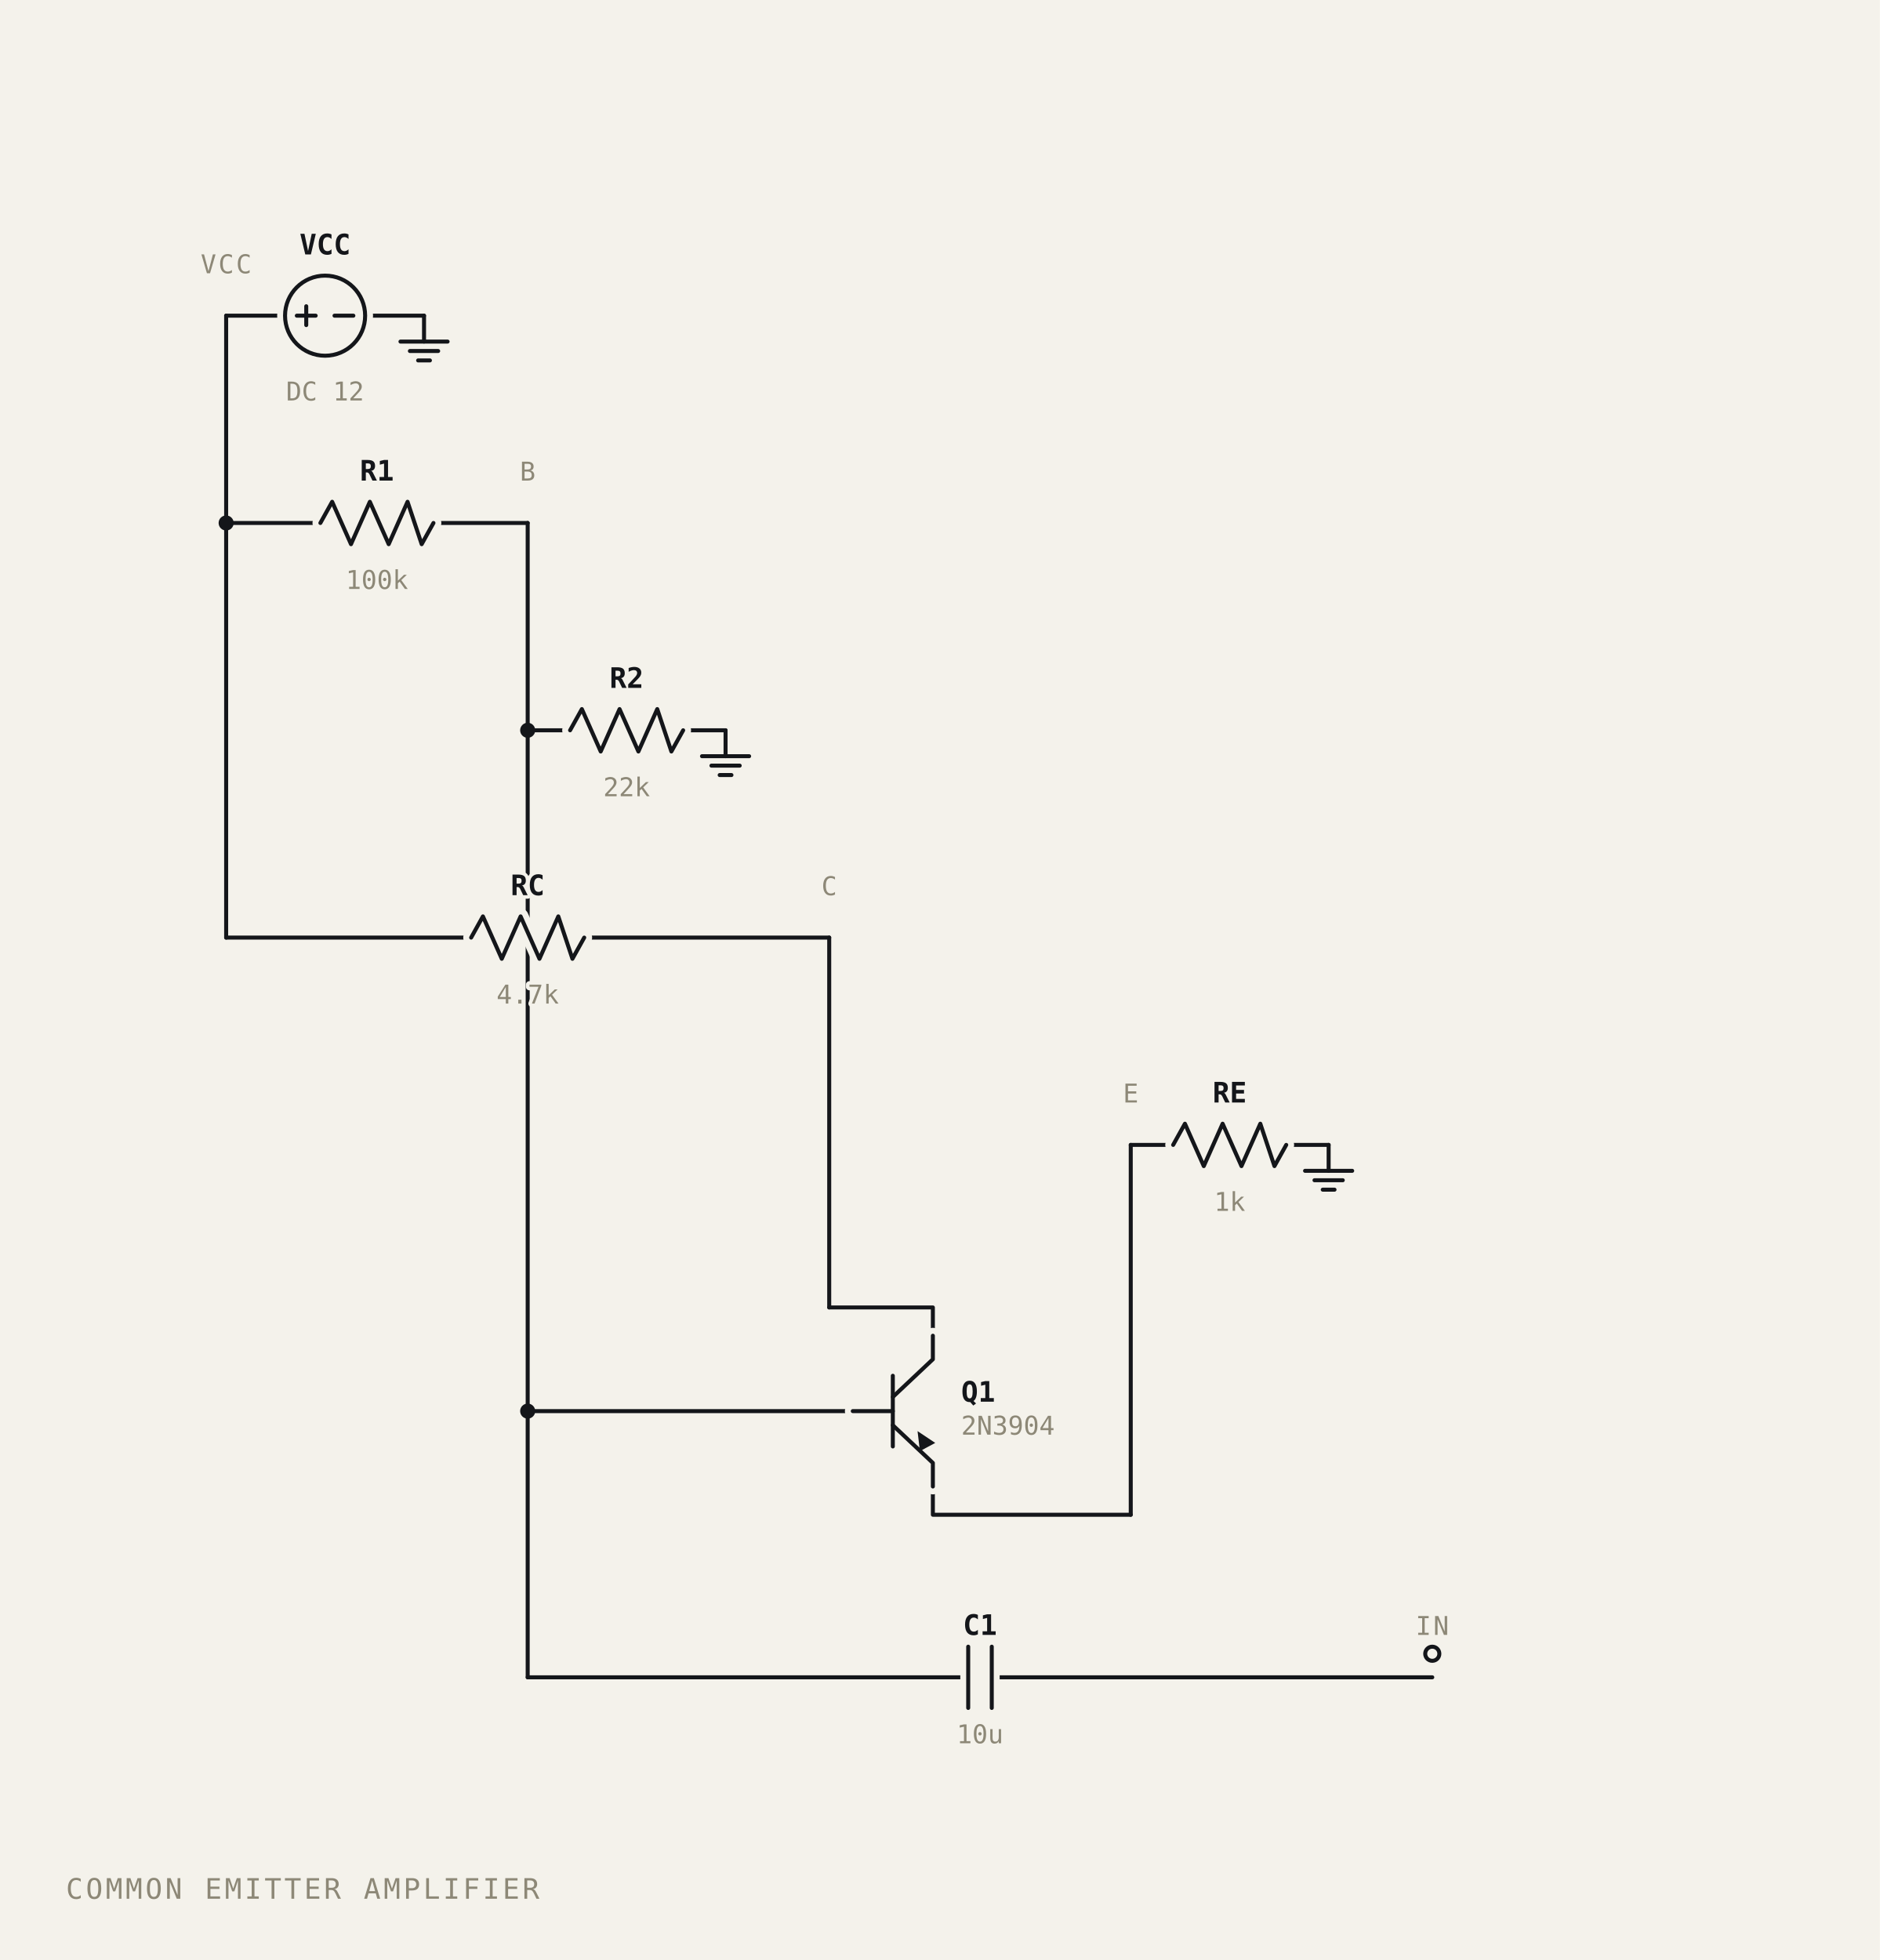
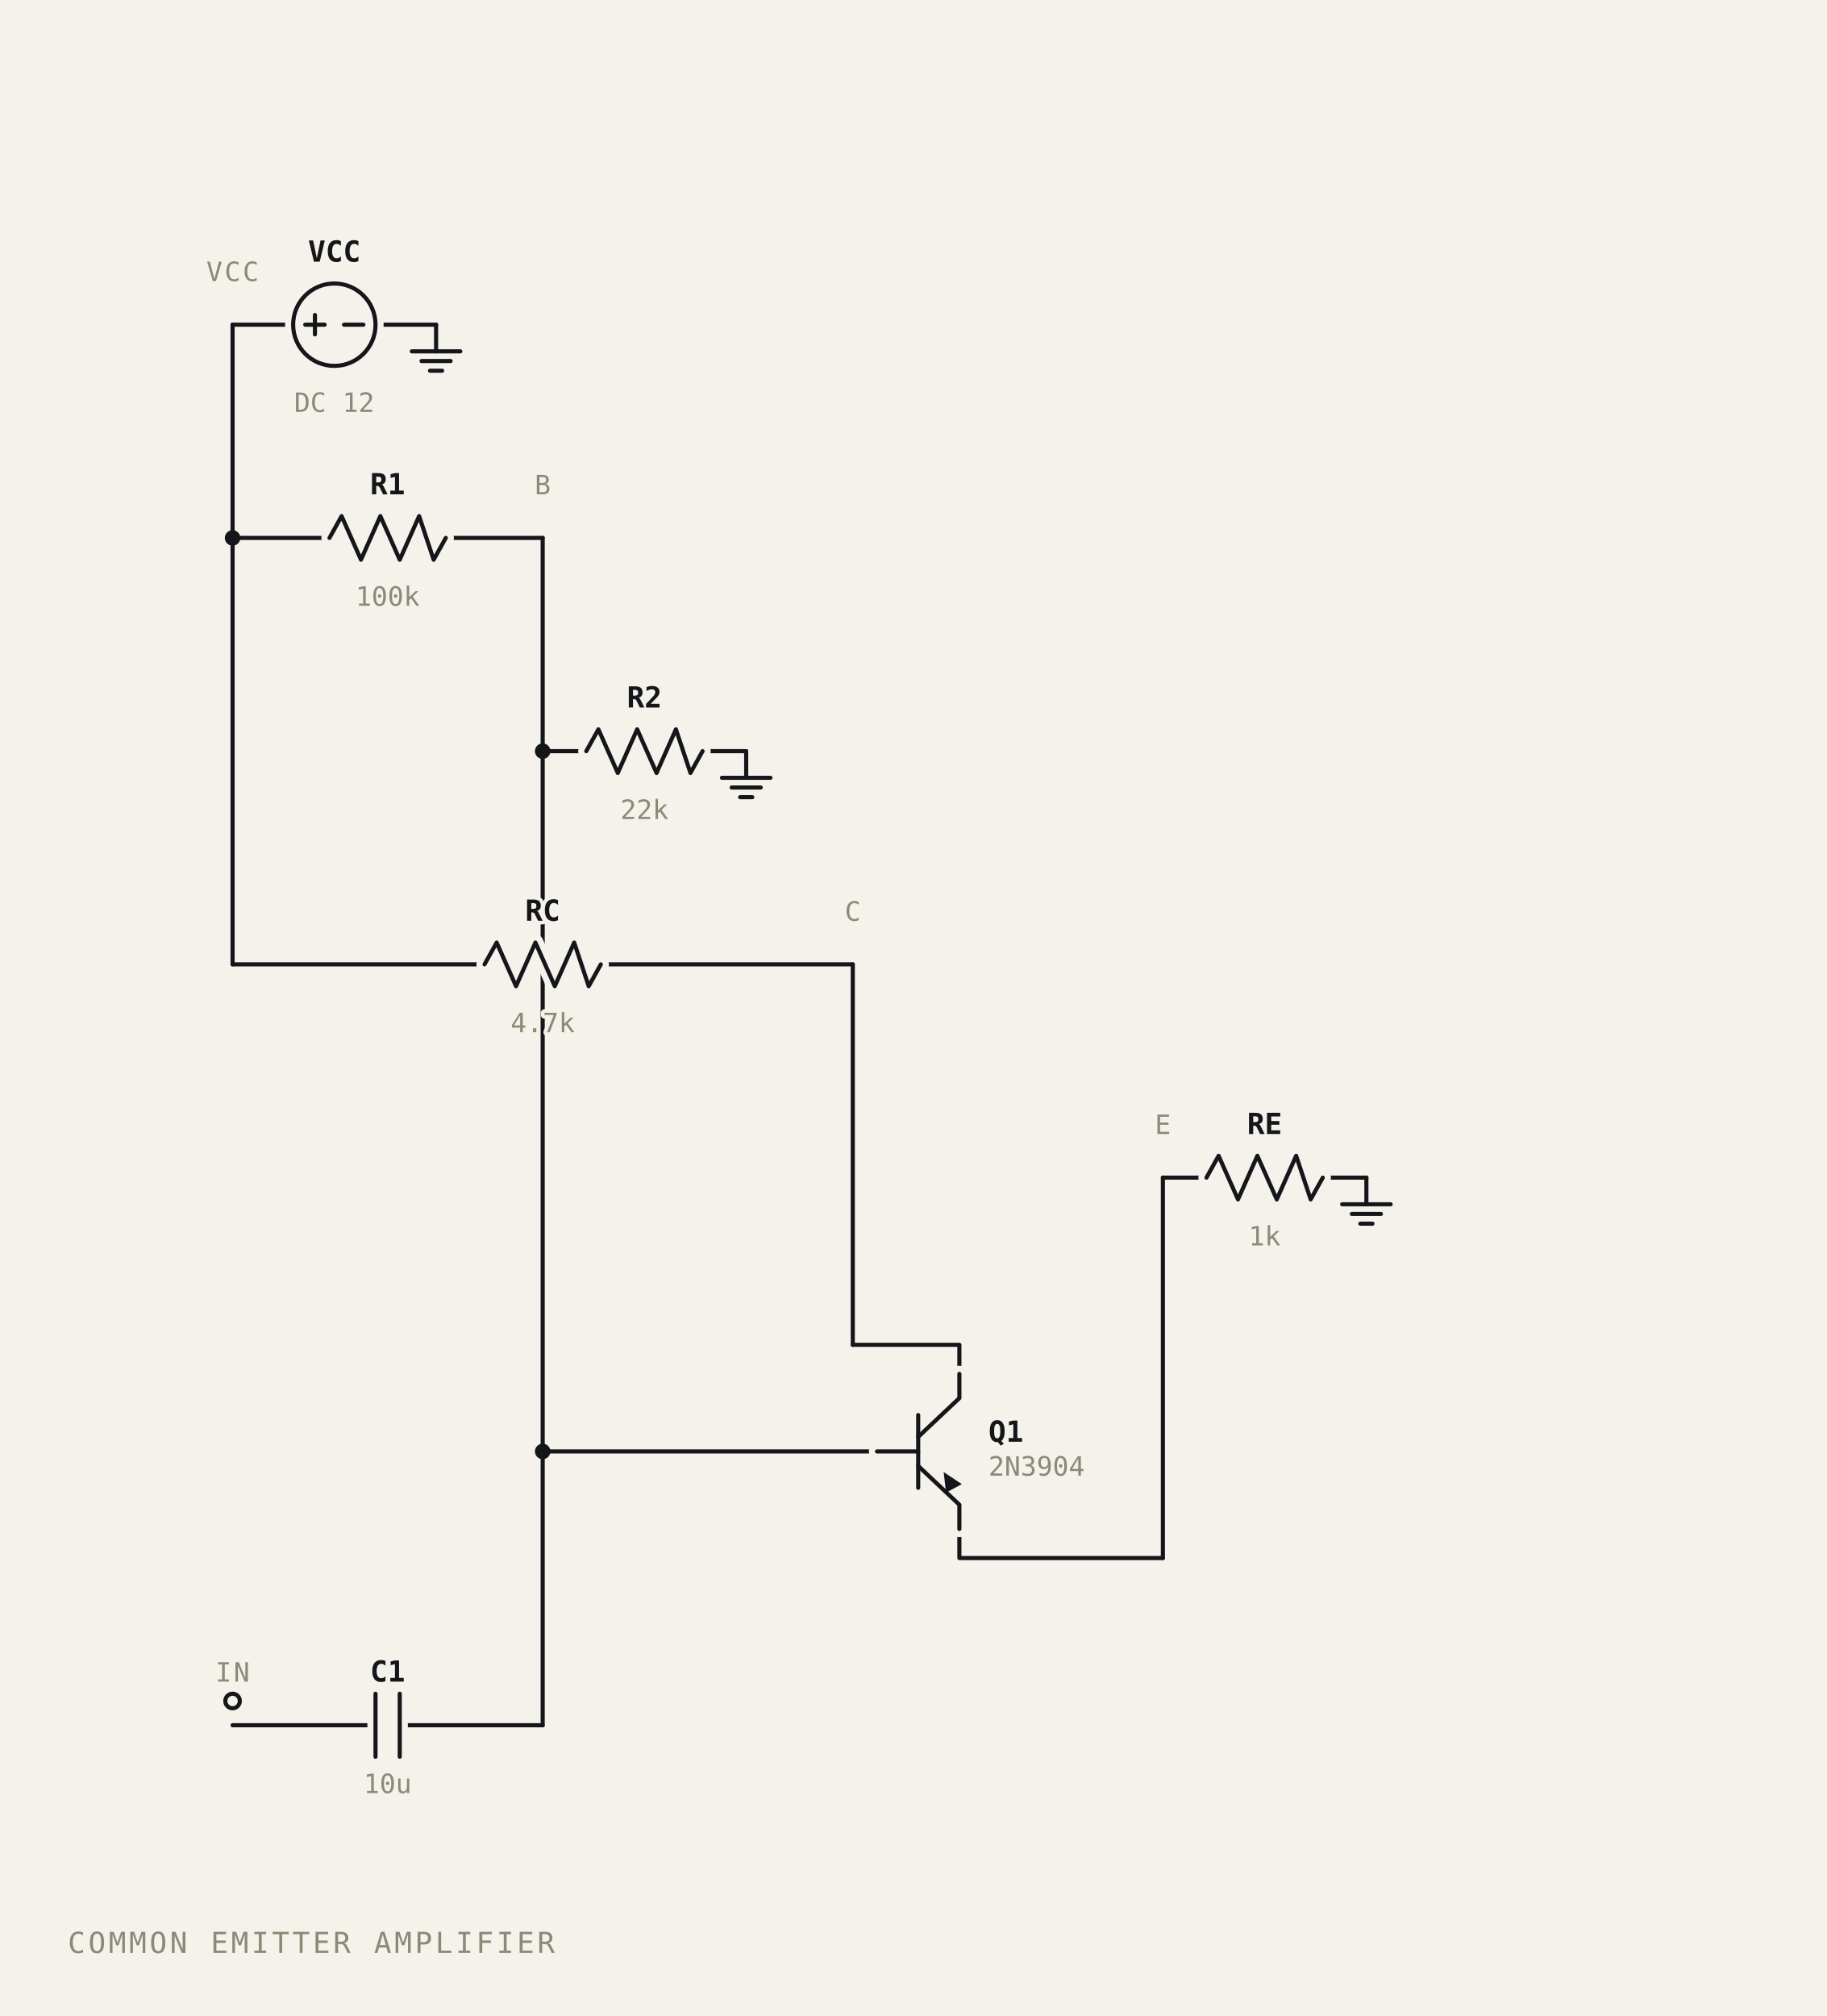
- <svg xmlns="http://www.w3.org/2000/svg" width="798" height="832" viewBox="0 0 798 832">
-   <rect width="798" height="832" fill="#f4f2eb" />
+ <svg xmlns="http://www.w3.org/2000/svg" width="754" height="832" viewBox="0 0 754 832">
+   <rect width="754" height="832" fill="#f4f2eb" />
  <path d="M 96 134 L 96 398" fill="none" stroke="#14161a" stroke-width="1.7" stroke-linecap="round" stroke-linejoin="round" />
  <path d="M 224 222 L 224 712" fill="none" stroke="#14161a" stroke-width="1.7" stroke-linecap="round" stroke-linejoin="round" />
  <path d="M 352 398 L 352 555" fill="none" stroke="#14161a" stroke-width="1.7" stroke-linecap="round" stroke-linejoin="round" />
  <path d="M 480 486 L 480 643" fill="none" stroke="#14161a" stroke-width="1.7" stroke-linecap="round" stroke-linejoin="round" />
  <path d="M 96 134 L 121 134" fill="none" stroke="#14161a" stroke-width="1.7" stroke-linecap="round" stroke-linejoin="round" />
  <path d="M 155 134 L 180 134" fill="none" stroke="#14161a" stroke-width="1.7" stroke-linecap="round" stroke-linejoin="round" />
  <path d="M 96 222 L 136 222" fill="none" stroke="#14161a" stroke-width="1.7" stroke-linecap="round" stroke-linejoin="round" />
  <path d="M 184 222 L 224 222" fill="none" stroke="#14161a" stroke-width="1.7" stroke-linecap="round" stroke-linejoin="round" />
  <path d="M 224 310 L 242 310" fill="none" stroke="#14161a" stroke-width="1.7" stroke-linecap="round" stroke-linejoin="round" />
  <path d="M 290 310 L 308 310" fill="none" stroke="#14161a" stroke-width="1.7" stroke-linecap="round" stroke-linejoin="round" />
  <path d="M 96 398 L 200 398" fill="none" stroke="#14161a" stroke-width="1.7" stroke-linecap="round" stroke-linejoin="round" />
  <path d="M 248 398 L 352 398" fill="none" stroke="#14161a" stroke-width="1.7" stroke-linecap="round" stroke-linejoin="round" />
  <path d="M 480 486 L 498 486" fill="none" stroke="#14161a" stroke-width="1.7" stroke-linecap="round" stroke-linejoin="round" />
  <path d="M 546 486 L 564 486" fill="none" stroke="#14161a" stroke-width="1.7" stroke-linecap="round" stroke-linejoin="round" />
  <path d="M 396 567 L 396 555 L 352 555" fill="none" stroke="#14161a" stroke-width="1.7" stroke-linecap="round" stroke-linejoin="round" />
  <path d="M 396 631 L 396 643 L 480 643" fill="none" stroke="#14161a" stroke-width="1.7" stroke-linecap="round" stroke-linejoin="round" />
  <path d="M 362 599 L 224 599" fill="none" stroke="#14161a" stroke-width="1.7" stroke-linecap="round" stroke-linejoin="round" />
-   <path d="M 224 712 L 411 712" fill="none" stroke="#14161a" stroke-width="1.7" stroke-linecap="round" stroke-linejoin="round" />
-   <path d="M 421 712 L 608 712" fill="none" stroke="#14161a" stroke-width="1.7" stroke-linecap="round" stroke-linejoin="round" />
+   <path d="M 96 712 L 155 712" fill="none" stroke="#14161a" stroke-width="1.7" stroke-linecap="round" stroke-linejoin="round" />
+   <path d="M 165 712 L 224 712" fill="none" stroke="#14161a" stroke-width="1.7" stroke-linecap="round" stroke-linejoin="round" />
  <circle cx="96" cy="222" r="3.2" fill="#14161a" />
  <circle cx="224" cy="310" r="3.2" fill="#14161a" />
  <circle cx="224" cy="599" r="3.2" fill="#14161a" />
  <path d="M 180 134 L 180 145" fill="none" stroke="#14161a" stroke-width="1.7" stroke-linecap="round" stroke-linejoin="round" />
  <path d="M 170 145 L 190 145" fill="none" stroke="#14161a" stroke-width="1.7" stroke-linecap="round" stroke-linejoin="round" />
  <path d="M 174 149 L 186 149" fill="none" stroke="#14161a" stroke-width="1.7" stroke-linecap="round" stroke-linejoin="round" />
  <path d="M 177.5 153 L 182.5 153" fill="none" stroke="#14161a" stroke-width="1.7" stroke-linecap="round" stroke-linejoin="round" />
  <path d="M 308 310 L 308 321" fill="none" stroke="#14161a" stroke-width="1.7" stroke-linecap="round" stroke-linejoin="round" />
  <path d="M 298 321 L 318 321" fill="none" stroke="#14161a" stroke-width="1.7" stroke-linecap="round" stroke-linejoin="round" />
  <path d="M 302 325 L 314 325" fill="none" stroke="#14161a" stroke-width="1.7" stroke-linecap="round" stroke-linejoin="round" />
  <path d="M 305.5 329 L 310.5 329" fill="none" stroke="#14161a" stroke-width="1.7" stroke-linecap="round" stroke-linejoin="round" />
  <path d="M 564 486 L 564 497" fill="none" stroke="#14161a" stroke-width="1.7" stroke-linecap="round" stroke-linejoin="round" />
  <path d="M 554 497 L 574 497" fill="none" stroke="#14161a" stroke-width="1.7" stroke-linecap="round" stroke-linejoin="round" />
  <path d="M 558 501 L 570 501" fill="none" stroke="#14161a" stroke-width="1.7" stroke-linecap="round" stroke-linejoin="round" />
  <path d="M 561.5 505 L 566.5 505" fill="none" stroke="#14161a" stroke-width="1.7" stroke-linecap="round" stroke-linejoin="round" />
  <circle cx="138" cy="134" r="17" fill="none" stroke="#f4f2eb" stroke-width="6.7" />
  <path d="M 126 134 L 134 134 M 130 130 L 130 138" fill="none" stroke="#f4f2eb" stroke-width="6.7" stroke-linecap="round" stroke-linejoin="round" />
  <path d="M 142 134 L 150 134" fill="none" stroke="#f4f2eb" stroke-width="6.7" stroke-linecap="round" stroke-linejoin="round" />
  <path d="M 136 222 L 141 213 L 149 231 L 157 213 L 165 231 L 173 213 L 179 231 L 184 222" fill="none" stroke="#f4f2eb" stroke-width="6.7" stroke-linecap="round" stroke-linejoin="round" />
  <path d="M 242 310 L 247 301 L 255 319 L 263 301 L 271 319 L 279 301 L 285 319 L 290 310" fill="none" stroke="#f4f2eb" stroke-width="6.7" stroke-linecap="round" stroke-linejoin="round" />
  <path d="M 200 398 L 205 389 L 213 407 L 221 389 L 229 407 L 237 389 L 243 407 L 248 398" fill="none" stroke="#f4f2eb" stroke-width="6.7" stroke-linecap="round" stroke-linejoin="round" />
  <path d="M 498 486 L 503 477 L 511 495 L 519 477 L 527 495 L 535 477 L 541 495 L 546 486" fill="none" stroke="#f4f2eb" stroke-width="6.7" stroke-linecap="round" stroke-linejoin="round" />
  <path d="M 362 599 L 379 599" fill="none" stroke="#f4f2eb" stroke-width="6.7" stroke-linecap="round" stroke-linejoin="round" />
  <path d="M 379 584 L 379 614" fill="none" stroke="#f4f2eb" stroke-width="6.7" stroke-linecap="round" stroke-linejoin="round" />
  <path d="M 379 593 L 396 577 L 396 567" fill="none" stroke="#f4f2eb" stroke-width="6.7" stroke-linecap="round" stroke-linejoin="round" />
  <path d="M 379 605 L 396 621 L 396 631" fill="none" stroke="#f4f2eb" stroke-width="6.7" stroke-linecap="round" stroke-linejoin="round" />
  <path d="M 390.5 616 l -1 -8.5 l 7.5 5 Z" fill="none" stroke="#f4f2eb" stroke-width="6.7" stroke-linecap="round" stroke-linejoin="round" />
-   <path d="M 411 699 L 411 725" fill="none" stroke="#f4f2eb" stroke-width="6.7" stroke-linecap="round" stroke-linejoin="round" />
-   <path d="M 421 699 L 421 725" fill="none" stroke="#f4f2eb" stroke-width="6.7" stroke-linecap="round" stroke-linejoin="round" />
-   <circle cx="608" cy="702" r="3" fill="none" stroke="#f4f2eb" stroke-width="6.7" />
+   <path d="M 155 699 L 155 725" fill="none" stroke="#f4f2eb" stroke-width="6.7" stroke-linecap="round" stroke-linejoin="round" />
+   <path d="M 165 699 L 165 725" fill="none" stroke="#f4f2eb" stroke-width="6.7" stroke-linecap="round" stroke-linejoin="round" />
+   <circle cx="96" cy="702" r="3" fill="none" stroke="#f4f2eb" stroke-width="6.7" />
  <circle cx="138" cy="134" r="17" fill="none" stroke="#14161a" stroke-width="1.7" />
  <path d="M 126 134 L 134 134 M 130 130 L 130 138" fill="none" stroke="#14161a" stroke-width="1.7" stroke-linecap="round" stroke-linejoin="round" />
  <path d="M 142 134 L 150 134" fill="none" stroke="#14161a" stroke-width="1.7" stroke-linecap="round" stroke-linejoin="round" />
  <path d="M 136 222 L 141 213 L 149 231 L 157 213 L 165 231 L 173 213 L 179 231 L 184 222" fill="none" stroke="#14161a" stroke-width="1.7" stroke-linecap="round" stroke-linejoin="round" />
  <path d="M 242 310 L 247 301 L 255 319 L 263 301 L 271 319 L 279 301 L 285 319 L 290 310" fill="none" stroke="#14161a" stroke-width="1.7" stroke-linecap="round" stroke-linejoin="round" />
  <path d="M 200 398 L 205 389 L 213 407 L 221 389 L 229 407 L 237 389 L 243 407 L 248 398" fill="none" stroke="#14161a" stroke-width="1.7" stroke-linecap="round" stroke-linejoin="round" />
  <path d="M 498 486 L 503 477 L 511 495 L 519 477 L 527 495 L 535 477 L 541 495 L 546 486" fill="none" stroke="#14161a" stroke-width="1.7" stroke-linecap="round" stroke-linejoin="round" />
  <path d="M 362 599 L 379 599" fill="none" stroke="#14161a" stroke-width="1.7" stroke-linecap="round" stroke-linejoin="round" />
  <path d="M 379 584 L 379 614" fill="none" stroke="#14161a" stroke-width="1.7" stroke-linecap="round" stroke-linejoin="round" />
  <path d="M 379 593 L 396 577 L 396 567" fill="none" stroke="#14161a" stroke-width="1.7" stroke-linecap="round" stroke-linejoin="round" />
  <path d="M 379 605 L 396 621 L 396 631" fill="none" stroke="#14161a" stroke-width="1.7" stroke-linecap="round" stroke-linejoin="round" />
  <path d="M 390.5 616 l -1 -8.5 l 7.5 5 Z" fill="#14161a" />
-   <path d="M 411 699 L 411 725" fill="none" stroke="#14161a" stroke-width="1.7" stroke-linecap="round" stroke-linejoin="round" />
-   <path d="M 421 699 L 421 725" fill="none" stroke="#14161a" stroke-width="1.7" stroke-linecap="round" stroke-linejoin="round" />
-   <circle cx="608" cy="702" r="3" fill="none" stroke="#14161a" stroke-width="1.7" />
+   <path d="M 155 699 L 155 725" fill="none" stroke="#14161a" stroke-width="1.7" stroke-linecap="round" stroke-linejoin="round" />
+   <path d="M 165 699 L 165 725" fill="none" stroke="#14161a" stroke-width="1.7" stroke-linecap="round" stroke-linejoin="round" />
+   <circle cx="96" cy="702" r="3" fill="none" stroke="#14161a" stroke-width="1.7" />
  <text x="138" y="108" text-anchor="middle" font-family="ui-monospace, SFMono-Regular, Menlo, Consolas, monospace" font-size="12" stroke="#f4f2eb" stroke-width="3" paint-order="stroke" stroke-linejoin="round" font-weight="600" fill="#14161a">VCC</text>
  <text x="138" y="170" text-anchor="middle" font-family="ui-monospace, SFMono-Regular, Menlo, Consolas, monospace" font-size="11" stroke="#f4f2eb" stroke-width="3" paint-order="stroke" stroke-linejoin="round" fill="#8d8877">DC 12</text>
  <text x="160" y="204" text-anchor="middle" font-family="ui-monospace, SFMono-Regular, Menlo, Consolas, monospace" font-size="12" stroke="#f4f2eb" stroke-width="3" paint-order="stroke" stroke-linejoin="round" font-weight="600" fill="#14161a">R1</text>
  <text x="160" y="250" text-anchor="middle" font-family="ui-monospace, SFMono-Regular, Menlo, Consolas, monospace" font-size="11" stroke="#f4f2eb" stroke-width="3" paint-order="stroke" stroke-linejoin="round" fill="#8d8877">100k</text>
  <text x="266" y="292" text-anchor="middle" font-family="ui-monospace, SFMono-Regular, Menlo, Consolas, monospace" font-size="12" stroke="#f4f2eb" stroke-width="3" paint-order="stroke" stroke-linejoin="round" font-weight="600" fill="#14161a">R2</text>
  <text x="266" y="338" text-anchor="middle" font-family="ui-monospace, SFMono-Regular, Menlo, Consolas, monospace" font-size="11" stroke="#f4f2eb" stroke-width="3" paint-order="stroke" stroke-linejoin="round" fill="#8d8877">22k</text>
  <text x="224" y="380" text-anchor="middle" font-family="ui-monospace, SFMono-Regular, Menlo, Consolas, monospace" font-size="12" stroke="#f4f2eb" stroke-width="3" paint-order="stroke" stroke-linejoin="round" font-weight="600" fill="#14161a">RC</text>
  <text x="224" y="426" text-anchor="middle" font-family="ui-monospace, SFMono-Regular, Menlo, Consolas, monospace" font-size="11" stroke="#f4f2eb" stroke-width="3" paint-order="stroke" stroke-linejoin="round" fill="#8d8877">4.7k</text>
  <text x="522" y="468" text-anchor="middle" font-family="ui-monospace, SFMono-Regular, Menlo, Consolas, monospace" font-size="12" stroke="#f4f2eb" stroke-width="3" paint-order="stroke" stroke-linejoin="round" font-weight="600" fill="#14161a">RE</text>
  <text x="522" y="514" text-anchor="middle" font-family="ui-monospace, SFMono-Regular, Menlo, Consolas, monospace" font-size="11" stroke="#f4f2eb" stroke-width="3" paint-order="stroke" stroke-linejoin="round" fill="#8d8877">1k</text>
  <text x="408" y="595" text-anchor="start" font-family="ui-monospace, SFMono-Regular, Menlo, Consolas, monospace" font-size="12" stroke="#f4f2eb" stroke-width="3" paint-order="stroke" stroke-linejoin="round" font-weight="600" fill="#14161a">Q1</text>
  <text x="408" y="609" text-anchor="start" font-family="ui-monospace, SFMono-Regular, Menlo, Consolas, monospace" font-size="11" stroke="#f4f2eb" stroke-width="3" paint-order="stroke" stroke-linejoin="round" fill="#8d8877">2N3904</text>
-   <text x="416" y="694" text-anchor="middle" font-family="ui-monospace, SFMono-Regular, Menlo, Consolas, monospace" font-size="12" stroke="#f4f2eb" stroke-width="3" paint-order="stroke" stroke-linejoin="round" font-weight="600" fill="#14161a">C1</text>
-   <text x="416" y="740" text-anchor="middle" font-family="ui-monospace, SFMono-Regular, Menlo, Consolas, monospace" font-size="11" stroke="#f4f2eb" stroke-width="3" paint-order="stroke" stroke-linejoin="round" fill="#8d8877">10u</text>
+   <text x="160" y="694" text-anchor="middle" font-family="ui-monospace, SFMono-Regular, Menlo, Consolas, monospace" font-size="12" stroke="#f4f2eb" stroke-width="3" paint-order="stroke" stroke-linejoin="round" font-weight="600" fill="#14161a">C1</text>
+   <text x="160" y="740" text-anchor="middle" font-family="ui-monospace, SFMono-Regular, Menlo, Consolas, monospace" font-size="11" stroke="#f4f2eb" stroke-width="3" paint-order="stroke" stroke-linejoin="round" fill="#8d8877">10u</text>
  <text x="96" y="116" text-anchor="middle" font-family="ui-monospace, SFMono-Regular, Menlo, Consolas, monospace" font-size="11" stroke="#f4f2eb" stroke-width="3" paint-order="stroke" stroke-linejoin="round" letter-spacing="0.08em" fill="#8d8877">VCC</text>
  <text x="224" y="204" text-anchor="middle" font-family="ui-monospace, SFMono-Regular, Menlo, Consolas, monospace" font-size="11" stroke="#f4f2eb" stroke-width="3" paint-order="stroke" stroke-linejoin="round" letter-spacing="0.08em" fill="#8d8877">B</text>
  <text x="352" y="380" text-anchor="middle" font-family="ui-monospace, SFMono-Regular, Menlo, Consolas, monospace" font-size="11" stroke="#f4f2eb" stroke-width="3" paint-order="stroke" stroke-linejoin="round" letter-spacing="0.08em" fill="#8d8877">C</text>
  <text x="480" y="468" text-anchor="middle" font-family="ui-monospace, SFMono-Regular, Menlo, Consolas, monospace" font-size="11" stroke="#f4f2eb" stroke-width="3" paint-order="stroke" stroke-linejoin="round" letter-spacing="0.08em" fill="#8d8877">E</text>
-   <text x="608" y="694" text-anchor="middle" font-family="ui-monospace, SFMono-Regular, Menlo, Consolas, monospace" font-size="11" stroke="#f4f2eb" stroke-width="3" paint-order="stroke" stroke-linejoin="round" letter-spacing="0.08em" fill="#8d8877">IN</text>
+   <text x="96" y="694" text-anchor="middle" font-family="ui-monospace, SFMono-Regular, Menlo, Consolas, monospace" font-size="11" stroke="#f4f2eb" stroke-width="3" paint-order="stroke" stroke-linejoin="round" letter-spacing="0.08em" fill="#8d8877">IN</text>
  <text x="28" y="806" text-anchor="start" font-family="ui-monospace, SFMono-Regular, Menlo, Consolas, monospace" font-size="12" stroke="#f4f2eb" stroke-width="3" paint-order="stroke" stroke-linejoin="round" letter-spacing="0.1em" fill="#8d8877">COMMON EMITTER AMPLIFIER</text>
</svg>
